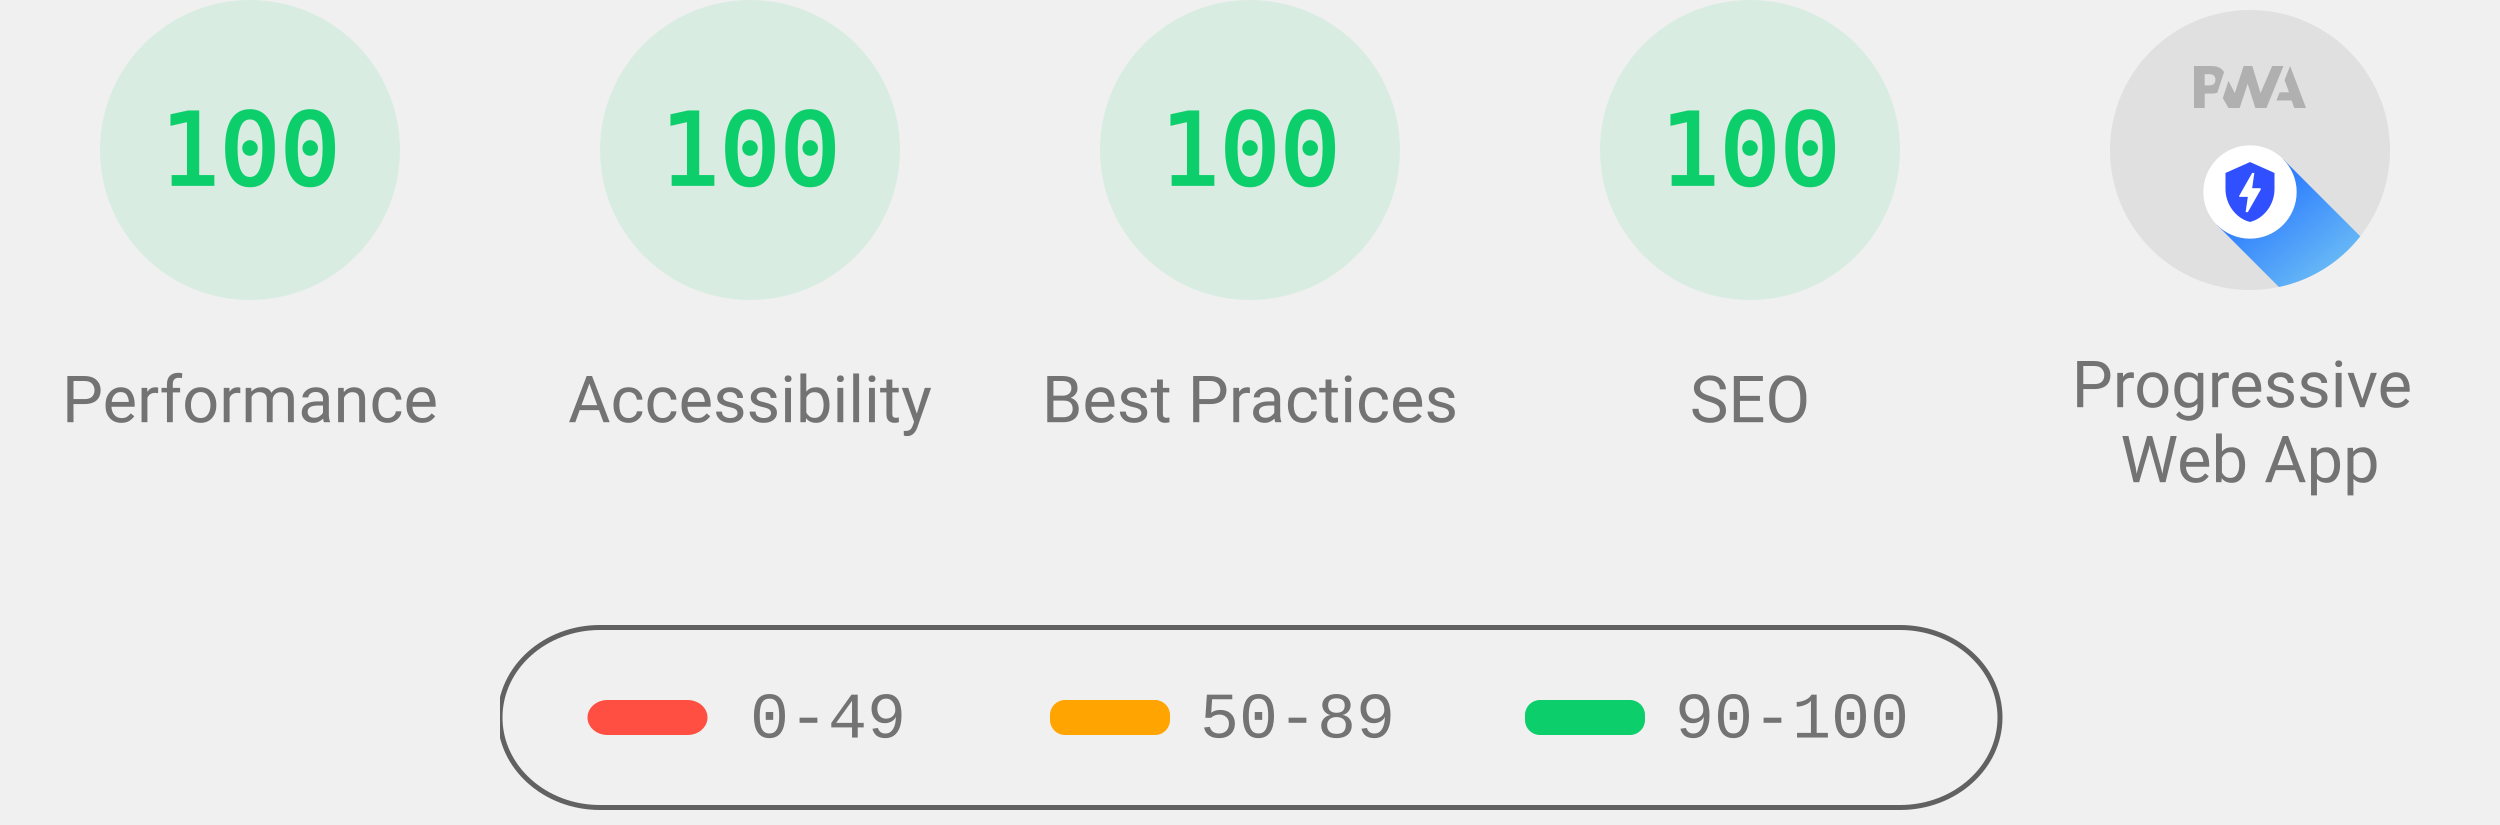
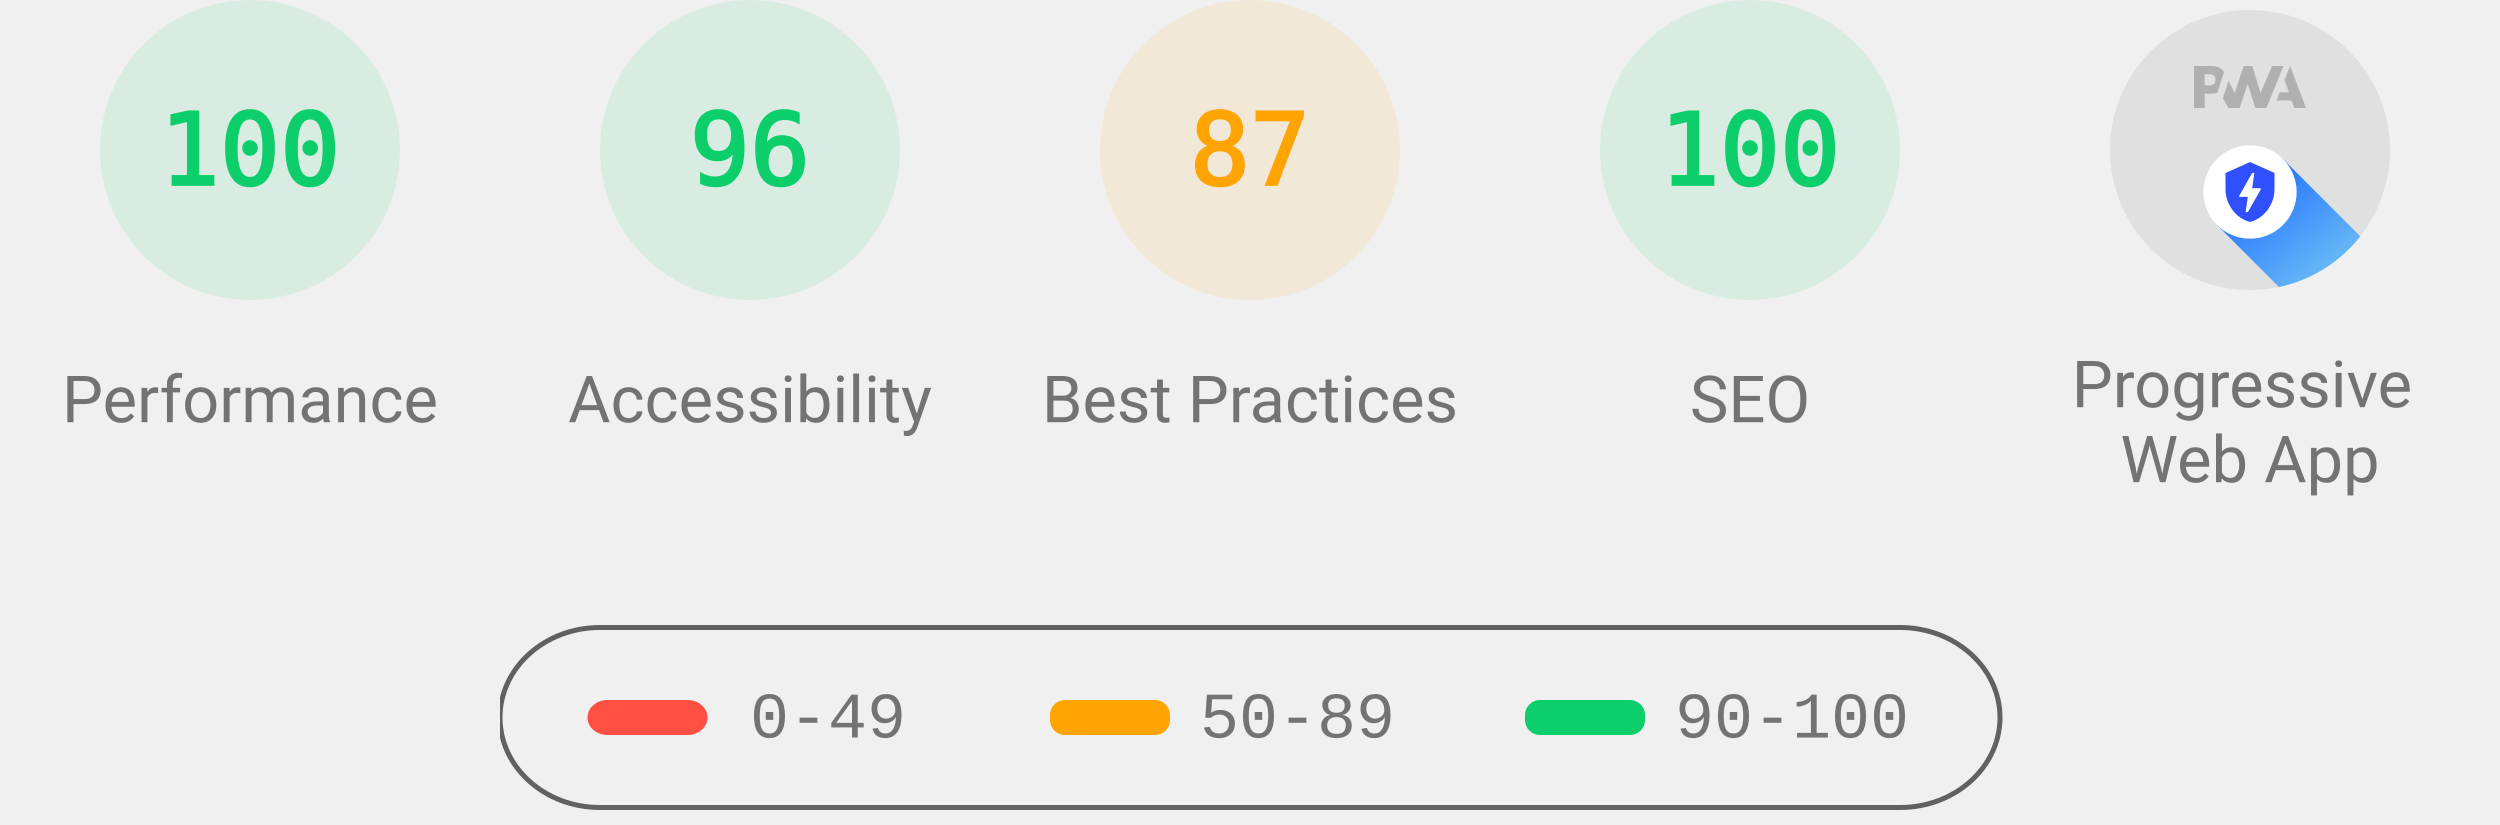
<svg xmlns="http://www.w3.org/2000/svg" class="theme--agnostic" fill="none" width="1000" height="330">
  <style>
			.gauge-base {
				opacity: 0.1
			}

			.gauge-arc {
				fill: none;
				animation-delay: 250ms;
				stroke-linecap: round;
				transform: rotate(-90deg);
				transform-origin: 100px 60px;
				animation: load-gauge 1s ease forwards
			}

			.guage-text {
				font-size: 40px;
				font-family: monospace;
				text-align: center
			}

			.guage-red {
				color: #ff4e42;
				fill: #ff4e42;
				stroke: #ff4e42
			}
			.guage-orange {
				color: #ffa400;
				fill: #ffa400;
				stroke: #ffa400
			}
			.guage-green {
				color: #0cce6b;
				fill: #0cce6b;
				stroke: #0cce6b
			}
			.theme--agnostic .guage-undefined {
				color: #5c5c5c;
				fill: #5c5c5c;
				stroke: #5c5c5c
			}
			.theme--light .guage-undefined {
				color: #1e1e1e;
				fill: #1e1e1e;
				stroke: #1e1e1e
			}
			.theme--dark .guage-undefined {
				color: #f5f5f5;
				fill: #f5f5f5;
				stroke: #f5f5f5
			}

			.guage-title {
				stroke: none;
				font-size: 26px;
				line-height: 26px;
				font-family: Roboto, Halvetica, Arial, sans-serif
			}
			.metric.guage-title {
				font-family: 'Courier New', Courier, monospace
			}
			.theme--agnostic .guage-title {
				color: #737373;
				fill: #737373
			}
			.theme--light .guage-title {
				color: #212121;
				fill: #212121
			}
			.theme--dark .guage-title {
				color: #f5f5f5;
				fill: #f5f5f5
			}

			@keyframes load-gauge {
				from {
					stroke-dasharray: 0 352.858
				}
			}
			.lh-gauge--pwa__disc {
				fill: #e0e0e0
			}
			.lh-gauge--pwa__logo {
				position: relative;
				fill: #b0b0b0
			}
			.lh-gauge--pwa__invisible {
				display: none
			}
			.lh-gauge--pwa__visible {
				display: inline
			}
			.guage-invisible {
				display: none
			}
			.lh-gauge--pwa__logo--primary-color {
				fill: #304ffe
			}
			.theme--agnostic .lh-gauge--pwa__logo--secondary-color {
				fill: #787878
			}
			.theme--light .lh-gauge--pwa__logo--secondary-color {
				fill: #3d3d3d
			}
			.theme--dark .lh-gauge--pwa__logo--secondary-color {
				fill: #d8b6b6
			}
			.theme--light #svg_2 {
				stroke: #00000022
			}
			.theme--agnostic #svg_2 {
				stroke: #616161
			}
			.theme--light #svg_2 {
				stroke: #00000022
			}
			.theme--dark #svg_2 {
				stroke: #f5f5f566
			}
		</style>
  <svg class="guage-div guage-perf guage-green" viewBox="0 0 200 200" width="200" height="200" x="0" y="0">
    <circle class="gauge-base" r="56" cx="100" cy="60" stroke-width="8" />
    <circle class="gauge-arc guage-arc-1" r="56" cx="100" cy="60" stroke-width="8" style="stroke-dasharray: 351.858, 351.858;" />
    <text class="guage-text" x="100px" y="60px" alignment-baseline="central" dominant-baseline="central" text-anchor="middle">100</text>
    <text class="guage-title" x="100px" y="160px" alignment-baseline="central" dominant-baseline="central" text-anchor="middle">Performance</text>
  </svg>
  <svg class="guage-div guage-acc guage-green" viewBox="0 0 200 200" width="200" height="200" x="200" y="0">
    <circle class="gauge-base" r="56" cx="100" cy="60" stroke-width="8" />
-     <circle class="gauge-arc guage-arc-2" r="56" cx="100" cy="60" stroke-width="8" style="stroke-dasharray: 351.858, 351.858;" />
-     <text class="guage-text" x="100px" y="60px" alignment-baseline="central" dominant-baseline="central" text-anchor="middle">100</text>
+     <circle class="gauge-arc guage-arc-2" r="56" cx="100" cy="60" stroke-width="8" style="stroke-dasharray: 337.784, 351.858;" />
+     <text class="guage-text" x="100px" y="60px" alignment-baseline="central" dominant-baseline="central" text-anchor="middle">96</text>
    <text class="guage-title" x="100px" y="160px" alignment-baseline="central" dominant-baseline="central" text-anchor="middle">Accessibility</text>
  </svg>
-   <svg class="guage-div guage-best guage-green" viewBox="0 0 200 200" width="200" height="200" x="400" y="0">
-     <circle class="gauge-base" r="56" cx="100" cy="60" stroke-width="8" />
-     <circle class="gauge-arc guage-arc-3" r="56" cx="100" cy="60" stroke-width="8" style="stroke-dasharray: 351.858, 351.858;" />
-     <text class="guage-text" x="100px" y="60px" alignment-baseline="central" dominant-baseline="central" text-anchor="middle">100</text>
+   <svg class="guage-div guage-best guage-orange" viewBox="0 0 200 200" width="200" height="200" x="400" y="0">
+     <circle class="gauge-base" r="56" cx="100" cy="60" stroke-width="8" />
+     <circle class="gauge-arc guage-arc-3" r="56" cx="100" cy="60" stroke-width="8" style="stroke-dasharray: 306.116, 351.858;" />
+     <text class="guage-text" x="100px" y="60px" alignment-baseline="central" dominant-baseline="central" text-anchor="middle">87</text>
    <text class="guage-title" x="100px" y="160px" alignment-baseline="central" dominant-baseline="central" text-anchor="middle">Best Practices</text>
  </svg>
  <svg class="guage-div guage-seo guage-green" viewBox="0 0 200 200" width="200" height="200" x="600" y="0">
    <circle class="gauge-base" r="56" cx="100" cy="60" stroke-width="8" />
    <circle class="gauge-arc guage-arc-4" r="56" cx="100" cy="60" stroke-width="8" style="stroke-dasharray: 351.858, 351.858;" />
    <text class="guage-text" x="100px" y="60px" alignment-baseline="central" dominant-baseline="central" text-anchor="middle">100</text>
    <text class="guage-title" x="100px" y="160px" alignment-baseline="central" dominant-baseline="central" text-anchor="middle">SEO</text>
  </svg>
  <svg class="guage-div guage-pwa " viewBox="0 0 200 200" width="200" height="200" x="800" y="0">
    <svg viewBox="0 0 60 60" width="112" height="112" x="44" y="4">
      <defs>
        <linearGradient id="lh-gauge--pwa__check-circle__gradient-0" x1="50%" y1="0%" x2="50%" y2="100%">
          <stop stop-color="#00C852" offset="0%" />
          <stop stop-color="#009688" offset="100%" />
        </linearGradient>
        <linearGradient id="lh-gauge--pwa__installable__shadow-gradient-0" x1="76.056%" x2="24.111%" y1="82.995%" y2="24.735%">
          <stop stop-color="#A5D6A7" offset="0%" />
          <stop stop-color="#80CBC4" offset="100%" />
        </linearGradient>
        <linearGradient id="lh-gauge--pwa__fast-reliable__shadow-gradient-0" x1="76.056%" y1="82.995%" x2="25.678%" y2="26.493%">
          <stop stop-color="#64B5F6" offset="0%" />
          <stop stop-color="#2979FF" offset="100%" />
        </linearGradient>
        <g id="lh-gauge--pwa__fast-reliable-badge-0">
          <circle fill="#FFFFFF" cx="10" cy="10" r="10" />
          <path fill="#304FFE" d="M10 3.58l5.25 2.34v3.5c0 3.23-2.24 6.26-5.25 7-3.01-.74-5.25-3.77-5.25-7v-3.5L10 3.58zm-.47 10.74l2.76-4.83.03-.07c.04-.08 0-.24-.22-.24h-1.64l.47-3.26h-.47l-2.7 4.77c-.02.01.05-.1-.04.05-.09.16-.1.31.18.31h1.63l-.47 3.27h.47z" />
        </g>
        <g id="lh-gauge--pwa__installable-badge-0">
          <circle fill="#FFFFFF" cx="10" cy="10" r="10" />
          <path fill="#009688" d="M10 4.167A5.835 5.835 0 0 0 4.167 10 5.835 5.835 0 0 0 10 15.833 5.835 5.835 0 0 0 15.833 10 5.835 5.835 0 0 0 10 4.167zm2.917 6.416h-2.334v2.334H9.417v-2.334H7.083V9.417h2.334V7.083h1.166v2.334h2.334v1.166z" />
        </g>
      </defs>
      <g stroke="none" fill-rule="nonzero">
        <circle class="lh-gauge--pwa__disc" cx="30" cy="30" r="30" />
        <g class="lh-gauge--pwa__logo">
          <path d="M35.66 19.39l.7-1.75h2L37.4 15 38.6 12l3.4 9h-2.51l-.58-1.61z" />
          <path d="M33.52 21l3.65-9h-2.42l-2.5 5.82L30.5 12h-1.86l-1.9 5.82-1.35-2.65-1.21 3.72L25.4 21h2.38l1.72-5.2 1.64 5.2z" />
          <path fill-rule="nonzero" d="M20.3 17.91h1.48c.45 0 .85-.05 1.2-.15l.39-1.18 1.07-3.3a2.64 2.64 0 0 0-.28-.37c-.55-.6-1.36-.91-2.42-.91H18v9h2.3V17.9zm1.96-3.84c.22.22.33.5.33.87 0 .36-.1.65-.29.87-.2.23-.59.35-1.15.35h-.86v-2.41h.87c.52 0 .89.1 1.1.32z" />
        </g>
        <rect class="lh-gauge--pwa__component lh-gauge--pwa__na-line lh-gauge--pwa__invisible" fill="#FFFFFF" x="20" y="32" width="20" height="4" rx="2" />
        <g class="lh-gauge--pwa__component lh-gauge--pwa__fast-reliable-badge lh-gauge--pwa__visible" transform="translate(20, 29)">
          <path fill="url(#lh-gauge--pwa__fast-reliable__shadow-gradient-0)" d="M33.63 19.49A30 30 0 0 1 16.2 30.36L3 17.14 17.14 3l16.49 16.49z" />
          <use href="#lh-gauge--pwa__fast-reliable-badge-0" />
        </g>
        <g class="lh-gauge--pwa__component lh-gauge--pwa__installable-badge lh-gauge--pwa__invisible" transform="translate(20, 29)">
          <path fill="url(#lh-gauge--pwa__installable__shadow-gradient-0)" d="M33.629 19.487c-4.272 5.453-10.391 9.39-17.415 10.869L3 17.142 17.142 3 33.63 19.487z" />
          <use href="#lh-gauge--pwa__installable-badge-0" />
        </g>
        <g class="lh-gauge--pwa__component lh-gauge--pwa__fast-reliable-installable-badges lh-gauge--pwa__invisible">
          <g transform="translate(8, 29)">
            <path fill="url(#lh-gauge--pwa__fast-reliable__shadow-gradient-0)" d="M16.321 30.463L3 17.143 17.142 3l22.365 22.365A29.864 29.864 0 0 1 22 31c-1.942 0-3.84-.184-5.679-.537z" />
            <use href="#lh-gauge--pwa__fast-reliable-badge-0" />
          </g>
          <g transform="translate(32, 29)">
            <path fill="url(#lh-gauge--pwa__installable__shadow-gradient-0)" d="M25.982 11.84a30.107 30.107 0 0 1-13.08 15.203L3 17.143 17.142 3l8.84 8.84z" />
            <use href="#lh-gauge--pwa__installable-badge-0" />
          </g>
        </g>
        <g class="lh-gauge--pwa__component lh-gauge--pwa__check-circle lh-gauge--pwa__invisible" transform="translate(18, 28)">
          <circle fill="#FFFFFF" cx="12" cy="12" r="12" />
          <path fill="url(#lh-gauge--pwa__check-circle__gradient-0)" d="M12 2a10 10 0 1 0 0 20 10 10 0 0 0 0-20zm-2 15l-5-5 1.41-1.41L10 14.17l7.59-7.59L19 8l-9 9z" />
        </g>
      </g>
    </svg>
    <text class="guage-title" y="160px" alignment-baseline="central" dominant-baseline="central" text-anchor="middle">
      <tspan x="100px" dy="-6px">Progressive</tspan>
      <tspan x="100px" dy="30px">Web App</tspan>
    </text>
  </svg>
  <svg width="604" height="76" x="200" y="250">
    <g>
      <rect fill="none" id="canvas_background" height="80" width="604" y="-1" x="-1" />
      <g display="none" overflow="visible" y="0" x="0" height="100%" width="100%" id="canvasGrid">
        <rect fill="url(#gridpattern)" stroke-width="0" y="0" x="0" height="100%" width="100%" />
      </g>
    </g>
    <g>
      <rect fill-opacity="0" stroke-width="2" rx="40" id="svg_2" height="72" width="600" y="1" x="0" fill="#000000" />
      <rect stroke="#000" rx="8" id="svg_3" height="14" width="48" y="30" x="35" stroke-opacity="null" stroke-width="0" fill="#ff4e42" />
      <rect stroke="#000" rx="6" id="svg_4" height="14" width="48" y="30" x="220" stroke-opacity="null" stroke-width="0" fill="#ffa400" />
      <rect stroke="#000" rx="6" id="svg_5" height="14" width="48" y="30" x="410" stroke-opacity="null" stroke-width="0" fill="#0cce6b" />
      <text class="metric guage-title" xml:space="preserve" text-anchor="start" font-size="26" id="svg_6" y="45" x="100" stroke-opacity="null" stroke-width="0" stroke="#000">0-49</text>
      <text class="metric guage-title" xml:space="preserve" text-anchor="start" font-size="26" id="svg_7" y="45" x="280" stroke-opacity="null" stroke-width="0" stroke="#000">50-89</text>
      <text class="metric guage-title" xml:space="preserve" text-anchor="start" font-size="26" id="svg_8" y="45" x="470" stroke-opacity="null" stroke-width="0" stroke="#000">90-100</text>
    </g>
  </svg>
</svg>
